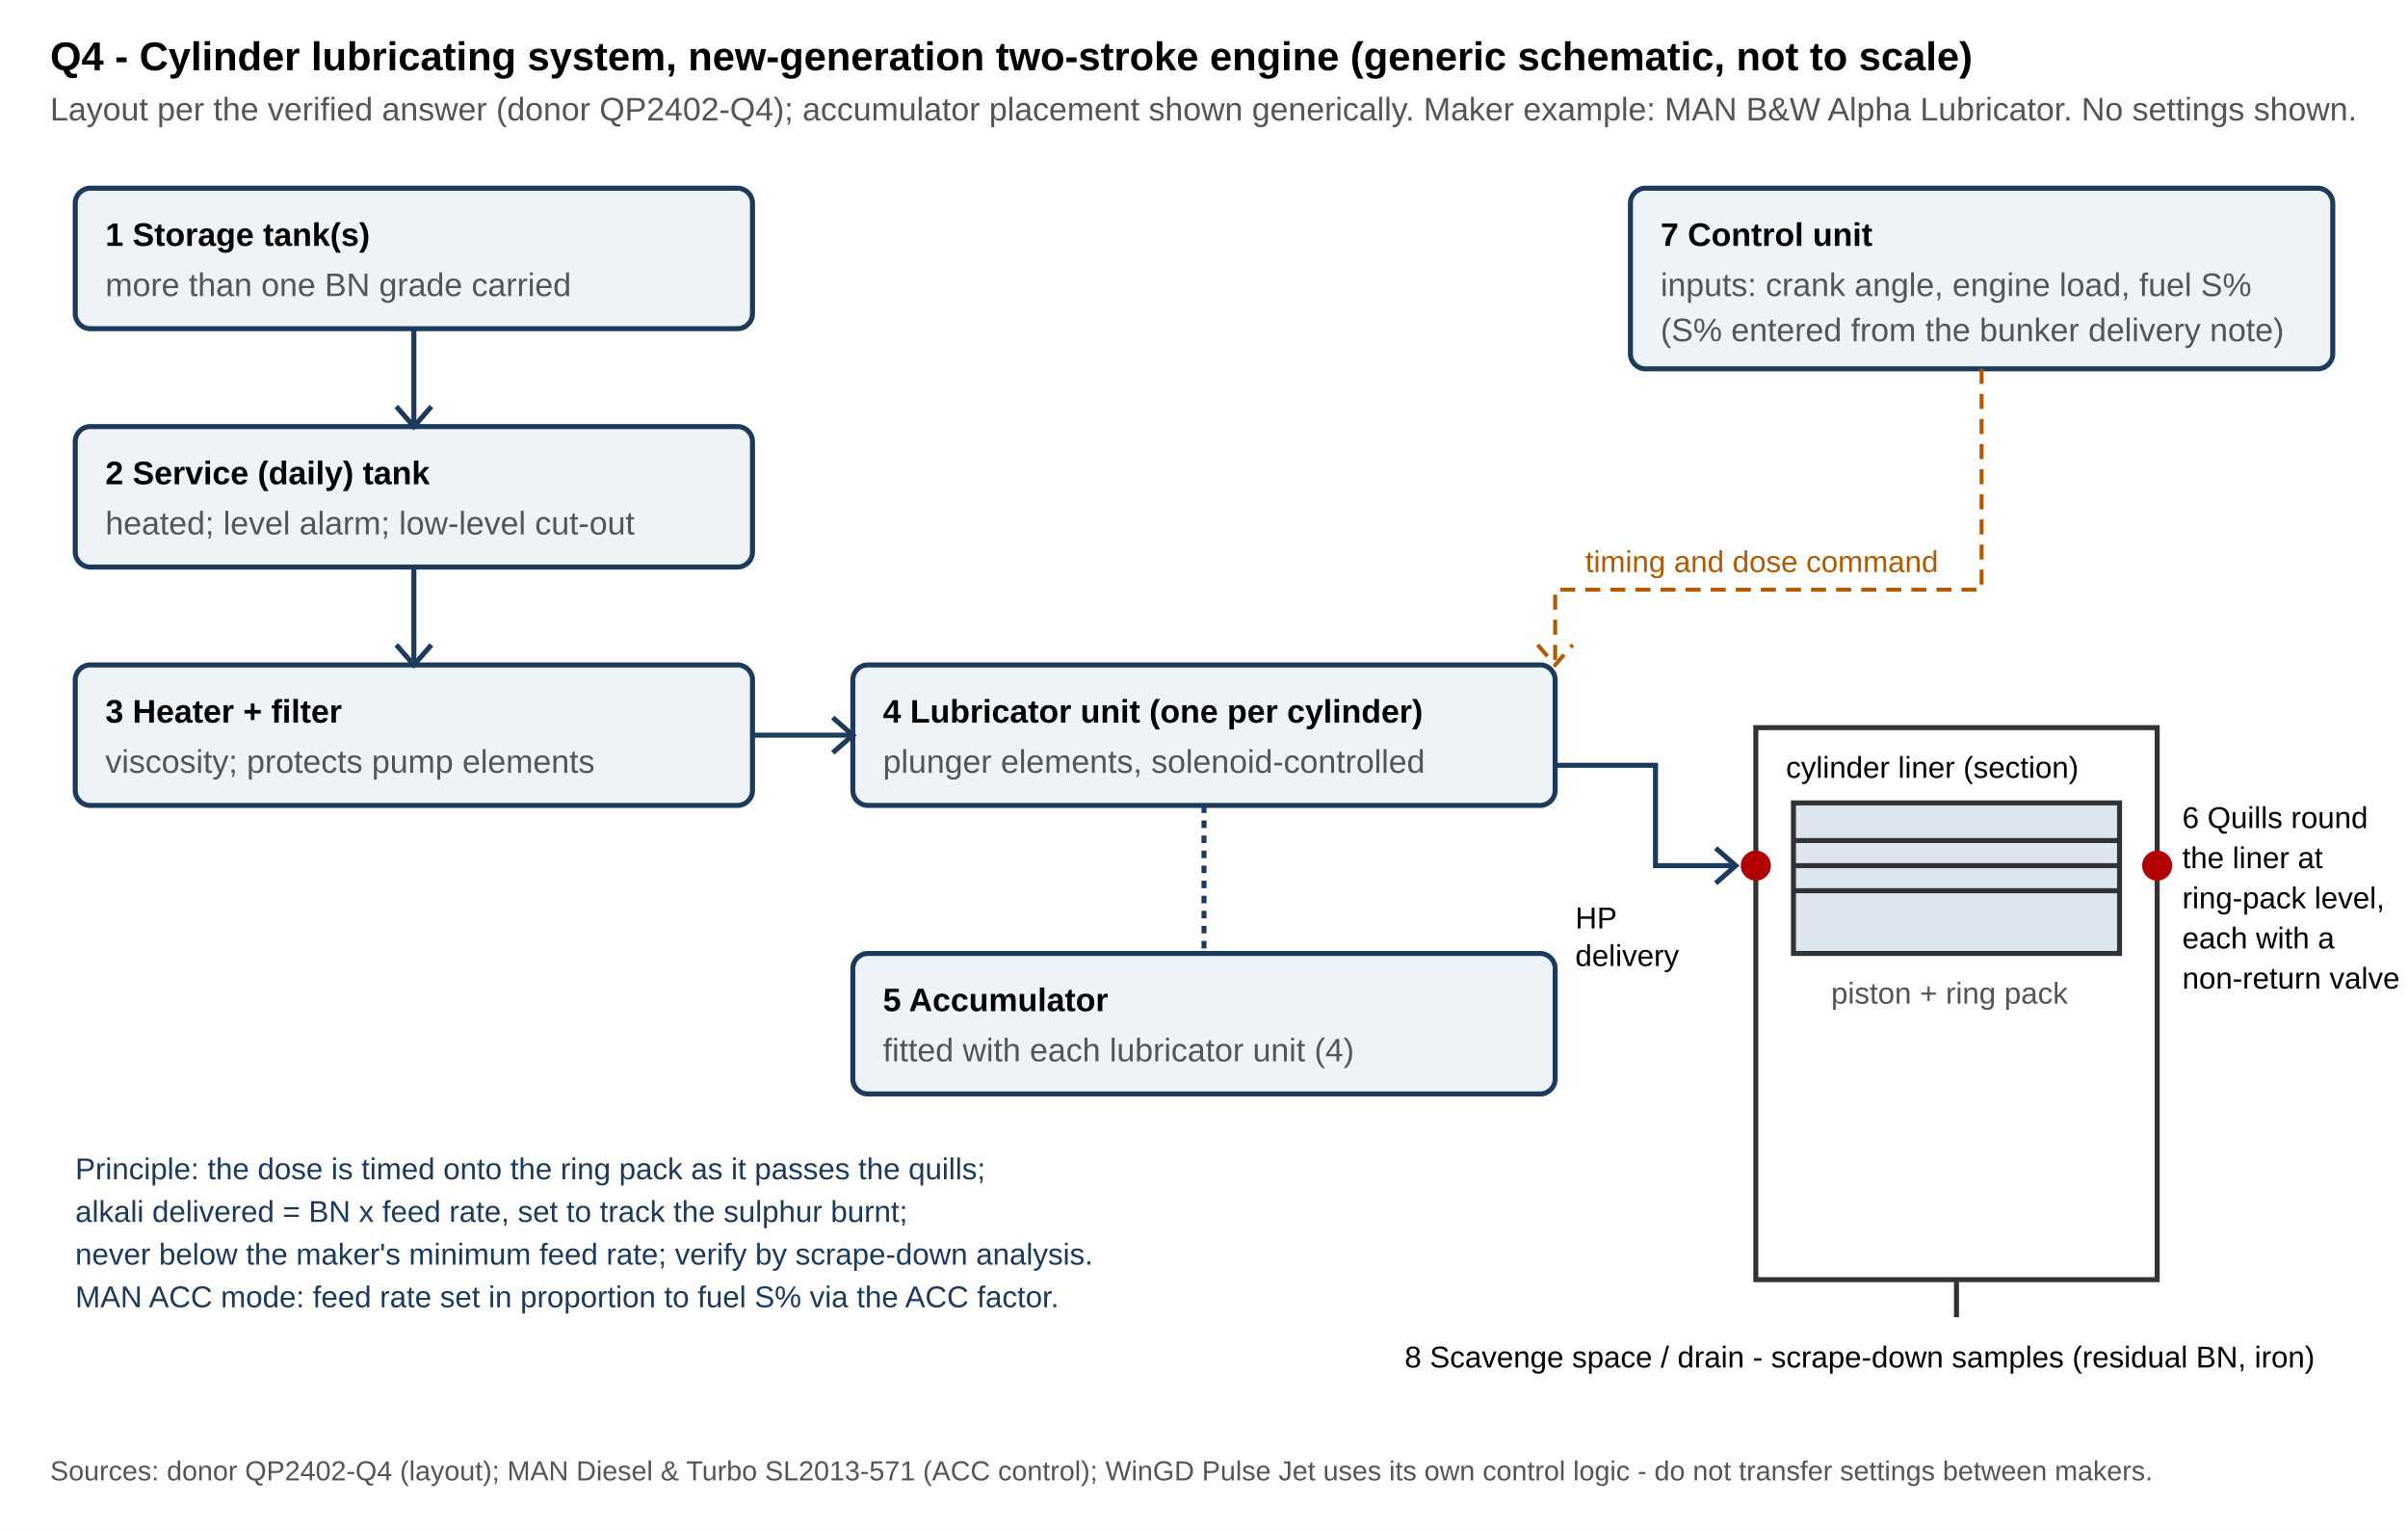
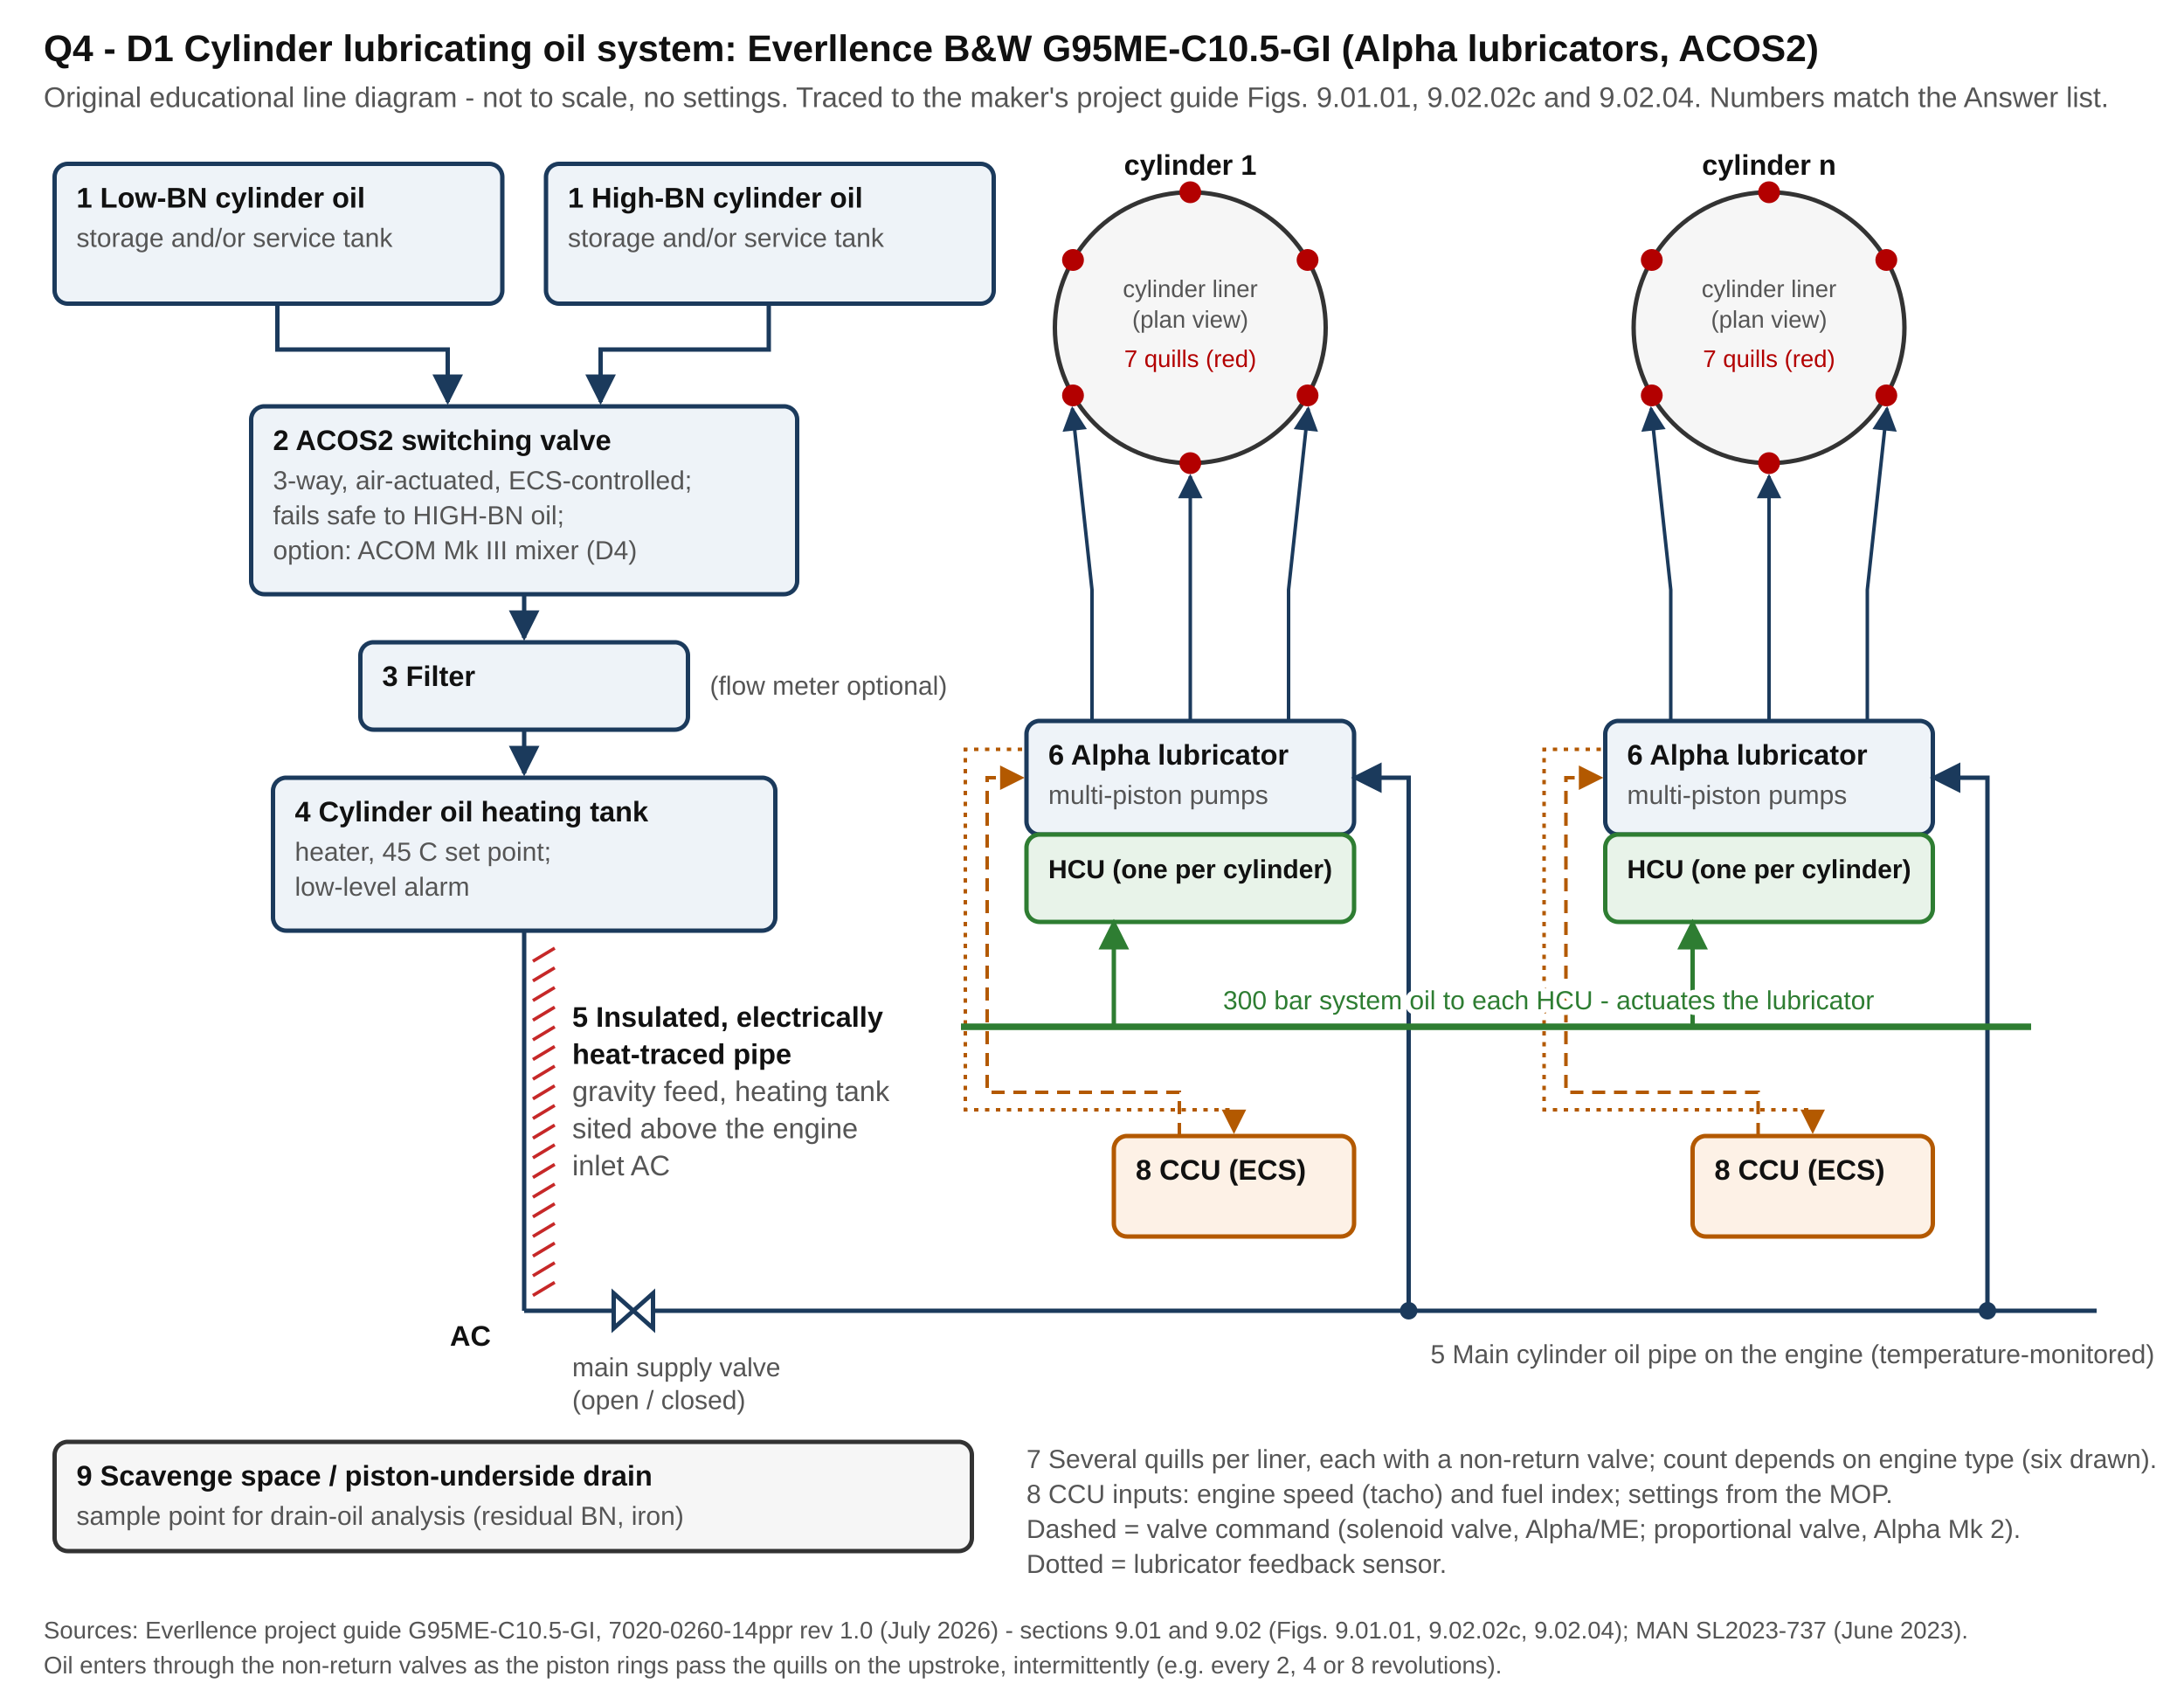
- <svg xmlns="http://www.w3.org/2000/svg" viewBox="0 0 960 610" font-family="Arial, Helvetica, sans-serif" font-size="13">
-   <rect x="0" y="0" width="960" height="610" fill="#ffffff" />
-   <text x="20" y="28" font-size="16" font-weight="bold">Q4 - Cylinder lubricating system, new-generation two-stroke engine (generic schematic, not to scale)</text>
-   <text x="20" y="48" fill="#555">Layout per the verified answer (donor QP2402-Q4); accumulator placement shown generically. Maker example: MAN B&amp;W Alpha Lubricator. No settings shown.</text>
-   <g stroke="#1b3a5c" stroke-width="2" fill="#eef3f8">
-     <rect x="30" y="75" width="270" height="56" rx="6" />
-     <rect x="30" y="170" width="270" height="56" rx="6" />
-     <rect x="30" y="265" width="270" height="56" rx="6" />
-     <rect x="340" y="265" width="280" height="56" rx="6" />
-     <rect x="340" y="380" width="280" height="56" rx="6" />
-     <rect x="650" y="75" width="280" height="72" rx="6" />
-   </g>
-   <g>
-     <text x="42" y="98" font-weight="bold">1 Storage tank(s)</text>
-     <text x="42" y="118" fill="#555">more than one BN grade carried</text>
-     <text x="42" y="193" font-weight="bold">2 Service (daily) tank</text>
-     <text x="42" y="213" fill="#555">heated; level alarm; low-level cut-out</text>
-     <text x="42" y="288" font-weight="bold">3 Heater + filter</text>
-     <text x="42" y="308" fill="#555">viscosity; protects pump elements</text>
-     <text x="352" y="288" font-weight="bold">4 Lubricator unit (one per cylinder)</text>
-     <text x="352" y="308" fill="#555">plunger elements, solenoid-controlled</text>
-     <text x="352" y="403" font-weight="bold">5 Accumulator</text>
-     <text x="352" y="423" fill="#555">fitted with each lubricator unit (4)</text>
-     <text x="662" y="98" font-weight="bold">7 Control unit</text>
-     <text x="662" y="118" fill="#555">inputs: crank angle, engine load, fuel S%</text>
-     <text x="662" y="136" fill="#555">(S% entered from the bunker delivery note)</text>
-   </g>
-   <g stroke="#1b3a5c" stroke-width="2" fill="none">
-     <path d="M165 131 V170" />
-     <path d="M158 162 L165 170 L172 162" />
-     <path d="M165 226 V265" />
-     <path d="M158 257 L165 265 L172 257" />
-     <path d="M300 293 H340" />
-     <path d="M332 286 L340 293 L332 300" />
-     <path d="M480 321 V380" stroke-dasharray="3 3" />
-     <path d="M620 305 H660 V345 H692" />
-     <path d="M684 338 L692 345 L684 352" />
-   </g>
-   <text x="628" y="370" font-size="12">HP</text>
-   <text x="628" y="385" font-size="12">delivery</text>
-   <g stroke="#b35900" stroke-width="1.6" stroke-dasharray="6 4" fill="none">
-     <path d="M790 147 V235 H620 V265" />
-     <path d="M613 257 L620 265 L627 257" />
-   </g>
-   <text x="632" y="228" fill="#b35900" font-size="12">timing and dose command</text>
-   <g stroke="#333" stroke-width="2" fill="none">
-     <rect x="700" y="290" width="160" height="220" />
-     <rect x="715" y="320" width="130" height="60" fill="#dde6ee" />
-     <line x1="715" y1="335" x2="845" y2="335" />
-     <line x1="715" y1="345" x2="845" y2="345" />
-     <line x1="715" y1="355" x2="845" y2="355" />
-   </g>
-   <g fill="#b30000">
-     <circle cx="700" cy="345" r="6" />
-     <circle cx="860" cy="345" r="6" />
-   </g>
-   <text x="712" y="310" font-size="12">cylinder liner (section)</text>
-   <text x="730" y="400" font-size="12" fill="#555">piston + ring pack</text>
-   <text x="870" y="330" font-size="12">6 Quills round</text>
-   <text x="870" y="346" font-size="12">the liner at</text>
-   <text x="870" y="362" font-size="12">ring-pack level,</text>
-   <text x="870" y="378" font-size="12">each with a</text>
-   <text x="870" y="394" font-size="12">non-return valve</text>
-   <path d="M780 510 V525" stroke="#333" stroke-width="2" />
-   <text x="560" y="545" font-size="12">8 Scavenge space / drain - scrape-down samples (residual BN, iron)</text>
-   <text x="30" y="470" font-size="12" fill="#1b3a5c">Principle: the dose is timed onto the ring pack as it passes the quills;</text>
-   <text x="30" y="487" font-size="12" fill="#1b3a5c">alkali delivered = BN x feed rate, set to track the sulphur burnt;</text>
-   <text x="30" y="504" font-size="12" fill="#1b3a5c">never below the maker's minimum feed rate; verify by scrape-down analysis.</text>
-   <text x="30" y="521" font-size="12" fill="#1b3a5c">MAN ACC mode: feed rate set in proportion to fuel S% via the ACC factor.</text>
-   <text x="20" y="590" font-size="11" fill="#555">Sources: donor QP2402-Q4 (layout); MAN Diesel &amp; Turbo SL2013-571 (ACC control); WinGD Pulse Jet uses its own control logic - do not transfer settings between makers.</text>
+ <svg xmlns="http://www.w3.org/2000/svg" viewBox="0 0 1000 780" font-family="Arial, Helvetica, sans-serif" font-size="13" role="img" aria-labelledby="t d">
+   <defs>
+     <marker id="a" viewBox="0 0 10 10" refX="9" refY="5" markerWidth="7" markerHeight="7" orient="auto-start-reverse">
+       <path d="M0 0 L10 5 L0 10 z" fill="#1b3a5c" />
+     </marker>
+     <marker id="ac" viewBox="0 0 10 10" refX="9" refY="5" markerWidth="7" markerHeight="7" orient="auto-start-reverse">
+       <path d="M0 0 L10 5 L0 10 z" fill="#b35900" />
+     </marker>
+     <marker id="ah" viewBox="0 0 10 10" refX="9" refY="5" markerWidth="7" markerHeight="7" orient="auto-start-reverse">
+       <path d="M0 0 L10 5 L0 10 z" fill="#2e7d32" />
+     </marker>
+   </defs>
+   <rect x="0" y="0" width="1000" height="780" fill="#ffffff" />
+   <text x="20" y="28" font-size="17" font-weight="bold" fill="#111">Q4 - D1  Cylinder lubricating oil system: Everllence B&amp;W G95ME-C10.5-GI (Alpha lubricators, ACOS2)</text>
+   <text x="20" y="49" fill="#555">Original educational line diagram - not to scale, no settings. Traced to the maker's project guide Figs. 9.01.01, 9.02.02c and 9.02.04. Numbers match the Answer list.</text>
+   <rect x="25" y="75" width="205" height="64" rx="6" fill="#eef3f8" stroke="#1b3a5c" stroke-width="2" />
+   <text x="35" y="95" font-weight="bold" fill="#111">1 Low-BN cylinder oil</text>
+   <text x="35" y="113" font-size="12" fill="#555">storage and/or service tank</text>
+   <rect x="250" y="75" width="205" height="64" rx="6" fill="#eef3f8" stroke="#1b3a5c" stroke-width="2" />
+   <text x="260" y="95" font-weight="bold" fill="#111">1 High-BN cylinder oil</text>
+   <text x="260" y="113" font-size="12" fill="#555">storage and/or service tank</text>
+   <path d="M127 139 V160 H205 V184" fill="none" stroke="#1b3a5c" stroke-width="2" marker-end="url(#a)" />
+   <path d="M352 139 V160 H275 V184" fill="none" stroke="#1b3a5c" stroke-width="2" marker-end="url(#a)" />
+   <rect x="115" y="186" width="250" height="86" rx="6" fill="#eef3f8" stroke="#1b3a5c" stroke-width="2" />
+   <text x="125" y="206" font-weight="bold" fill="#111">2 ACOS2 switching valve</text>
+   <text x="125" y="224" font-size="12" fill="#555">3-way, air-actuated, ECS-controlled;</text>
+   <text x="125" y="240" font-size="12" fill="#555">fails safe to HIGH-BN oil;</text>
+   <text x="125" y="256" font-size="12" fill="#555">option: ACOM Mk III mixer (D4)</text>
+   <path d="M240 272 V292" fill="none" stroke="#1b3a5c" stroke-width="2" marker-end="url(#a)" />
+   <rect x="165" y="294" width="150" height="40" rx="6" fill="#eef3f8" stroke="#1b3a5c" stroke-width="2" />
+   <text x="175" y="314" font-weight="bold" fill="#111">3 Filter</text>
+   <text x="325" y="318" font-size="12" fill="#555">(flow meter optional)</text>
+   <path d="M240 334 V354" fill="none" stroke="#1b3a5c" stroke-width="2" marker-end="url(#a)" />
+   <rect x="125" y="356" width="230" height="70" rx="6" fill="#eef3f8" stroke="#1b3a5c" stroke-width="2" />
+   <text x="135" y="376" font-weight="bold" fill="#111">4 Cylinder oil heating tank</text>
+   <text x="135" y="394" font-size="12" fill="#555">heater, 45 C set point;</text>
+   <text x="135" y="410" font-size="12" fill="#555">low-level alarm</text>
+   <path d="M240 426 V600" fill="none" stroke="#1b3a5c" stroke-width="2" />
+   <path d="M244 440 l10 -6" stroke="#c62828" stroke-width="1.5" />
+   <path d="M244 449 l10 -6" stroke="#c62828" stroke-width="1.5" />
+   <path d="M244 458 l10 -6" stroke="#c62828" stroke-width="1.5" />
+   <path d="M244 467 l10 -6" stroke="#c62828" stroke-width="1.5" />
+   <path d="M244 476 l10 -6" stroke="#c62828" stroke-width="1.5" />
+   <path d="M244 485 l10 -6" stroke="#c62828" stroke-width="1.5" />
+   <path d="M244 494 l10 -6" stroke="#c62828" stroke-width="1.5" />
+   <path d="M244 503 l10 -6" stroke="#c62828" stroke-width="1.5" />
+   <path d="M244 512 l10 -6" stroke="#c62828" stroke-width="1.5" />
+   <path d="M244 521 l10 -6" stroke="#c62828" stroke-width="1.5" />
+   <path d="M244 530 l10 -6" stroke="#c62828" stroke-width="1.5" />
+   <path d="M244 539 l10 -6" stroke="#c62828" stroke-width="1.5" />
+   <path d="M244 548 l10 -6" stroke="#c62828" stroke-width="1.5" />
+   <path d="M244 557 l10 -6" stroke="#c62828" stroke-width="1.5" />
+   <path d="M244 566 l10 -6" stroke="#c62828" stroke-width="1.5" />
+   <path d="M244 575 l10 -6" stroke="#c62828" stroke-width="1.5" />
+   <path d="M244 584 l10 -6" stroke="#c62828" stroke-width="1.5" />
+   <path d="M244 593 l10 -6" stroke="#c62828" stroke-width="1.5" />
+   <text x="262" y="470" font-weight="bold" fill="#111">5 Insulated, electrically</text>
+   <text x="262" y="487" font-weight="bold" fill="#111">   heat-traced pipe</text>
+   <text x="262" y="504" fill="#555">gravity feed, heating tank</text>
+   <text x="262" y="521" fill="#555">sited above the engine</text>
+   <text x="262" y="538" fill="#555">inlet AC</text>
+   <text x="206" y="616" font-weight="bold" fill="#111">AC</text>
+   <path d="M240 600 H960" fill="none" stroke="#1b3a5c" stroke-width="2" />
+   <path d="M281 592 L281 608 L299 592 L299 608 Z" fill="#fff" stroke="#1b3a5c" stroke-width="2" />
+   <text x="262" y="630" font-size="12" fill="#555">main supply valve</text>
+   <text x="262" y="645" font-size="12" fill="#555">(open / closed)</text>
+   <text x="655" y="624" font-size="12" fill="#555">5 Main cylinder oil pipe on the engine (temperature-monitored)</text>
+   <circle cx="545" cy="150" r="62" fill="#f6f6f6" stroke="#333" stroke-width="2" />
+   <text x="545" y="136" font-size="11" fill="#555" text-anchor="middle">cylinder liner</text>
+   <text x="545" y="150" font-size="11" fill="#555" text-anchor="middle">(plan view)</text>
+   <text x="545" y="168" font-size="11" fill="#b30000" text-anchor="middle">7 quills (red)</text>
+   <circle cx="598.7" cy="181.0" r="5" fill="#b30000" />
+   <circle cx="545.0" cy="212.0" r="5" fill="#b30000" />
+   <circle cx="491.3" cy="181.0" r="5" fill="#b30000" />
+   <circle cx="491.3" cy="119.0" r="5" fill="#b30000" />
+   <circle cx="545.0" cy="88.0" r="5" fill="#b30000" />
+   <circle cx="598.7" cy="119.0" r="5" fill="#b30000" />
+   <rect x="470" y="330" width="150" height="52" rx="6" fill="#eef3f8" stroke="#1b3a5c" stroke-width="2" />
+   <text x="480" y="350" font-weight="bold" fill="#111">6 Alpha lubricator</text>
+   <text x="480" y="368" font-size="12" fill="#555">multi-piston pumps</text>
+   <rect x="470" y="382" width="150" height="40" rx="6" fill="#e8f3e9" stroke="#2e7d32" stroke-width="2" />
+   <text x="480" y="402" font-size="12" font-weight="bold" fill="#111">HCU (one per cylinder)</text>
+   <path d="M500 330 V270 L491 187" fill="none" stroke="#1b3a5c" stroke-width="1.6" marker-end="url(#a)" />
+   <path d="M545 330 V270 L545 218" fill="none" stroke="#1b3a5c" stroke-width="1.6" marker-end="url(#a)" />
+   <path d="M590 330 V270 L599 187" fill="none" stroke="#1b3a5c" stroke-width="1.6" marker-end="url(#a)" />
+   <path d="M645 600 V356 H620" fill="none" stroke="#1b3a5c" stroke-width="2" marker-end="url(#a)" />
+   <circle cx="645" cy="600" r="4" fill="#1b3a5c" />
+   <path d="M510 470 V422" fill="none" stroke="#2e7d32" stroke-width="2" marker-end="url(#ah)" />
+   <rect x="510" y="520" width="110" height="46" rx="6" fill="#fdf1e6" stroke="#b35900" stroke-width="2" />
+   <text x="520" y="540" font-weight="bold" fill="#111">8 CCU (ECS)</text>
+   <path d="M540 520 V500 H452 V356 H468" fill="none" stroke="#b35900" stroke-width="1.6" stroke-dasharray="6 4" marker-end="url(#ac)" />
+   <path d="M468 343 H442 V508 H565 V518" fill="none" stroke="#b35900" stroke-width="1.6" stroke-dasharray="2 3" marker-end="url(#ac)" />
+   <text x="545" y="80" font-weight="bold" fill="#111" text-anchor="middle">cylinder 1</text>
+   <circle cx="810" cy="150" r="62" fill="#f6f6f6" stroke="#333" stroke-width="2" />
+   <text x="810" y="136" font-size="11" fill="#555" text-anchor="middle">cylinder liner</text>
+   <text x="810" y="150" font-size="11" fill="#555" text-anchor="middle">(plan view)</text>
+   <text x="810" y="168" font-size="11" fill="#b30000" text-anchor="middle">7 quills (red)</text>
+   <circle cx="863.7" cy="181.0" r="5" fill="#b30000" />
+   <circle cx="810.0" cy="212.0" r="5" fill="#b30000" />
+   <circle cx="756.3" cy="181.0" r="5" fill="#b30000" />
+   <circle cx="756.3" cy="119.0" r="5" fill="#b30000" />
+   <circle cx="810.0" cy="88.0" r="5" fill="#b30000" />
+   <circle cx="863.7" cy="119.0" r="5" fill="#b30000" />
+   <rect x="735" y="330" width="150" height="52" rx="6" fill="#eef3f8" stroke="#1b3a5c" stroke-width="2" />
+   <text x="745" y="350" font-weight="bold" fill="#111">6 Alpha lubricator</text>
+   <text x="745" y="368" font-size="12" fill="#555">multi-piston pumps</text>
+   <rect x="735" y="382" width="150" height="40" rx="6" fill="#e8f3e9" stroke="#2e7d32" stroke-width="2" />
+   <text x="745" y="402" font-size="12" font-weight="bold" fill="#111">HCU (one per cylinder)</text>
+   <path d="M765 330 V270 L756 187" fill="none" stroke="#1b3a5c" stroke-width="1.6" marker-end="url(#a)" />
+   <path d="M810 330 V270 L810 218" fill="none" stroke="#1b3a5c" stroke-width="1.6" marker-end="url(#a)" />
+   <path d="M855 330 V270 L864 187" fill="none" stroke="#1b3a5c" stroke-width="1.6" marker-end="url(#a)" />
+   <path d="M910 600 V356 H885" fill="none" stroke="#1b3a5c" stroke-width="2" marker-end="url(#a)" />
+   <circle cx="910" cy="600" r="4" fill="#1b3a5c" />
+   <path d="M775 470 V422" fill="none" stroke="#2e7d32" stroke-width="2" marker-end="url(#ah)" />
+   <rect x="775" y="520" width="110" height="46" rx="6" fill="#fdf1e6" stroke="#b35900" stroke-width="2" />
+   <text x="785" y="540" font-weight="bold" fill="#111">8 CCU (ECS)</text>
+   <path d="M805 520 V500 H717 V356 H733" fill="none" stroke="#b35900" stroke-width="1.6" stroke-dasharray="6 4" marker-end="url(#ac)" />
+   <path d="M733 343 H707 V508 H830 V518" fill="none" stroke="#b35900" stroke-width="1.6" stroke-dasharray="2 3" marker-end="url(#ac)" />
+   <text x="810" y="80" font-weight="bold" fill="#111" text-anchor="middle">cylinder n</text>
+   <path d="M440 470 H930" fill="none" stroke="#2e7d32" stroke-width="3" />
+   <text x="560" y="462" font-size="12" paint-order="stroke" stroke="#ffffff" stroke-width="5" stroke-linejoin="round" fill="#2e7d32">300 bar system oil to each HCU - actuates the lubricator</text>
+   <rect x="25" y="660" width="420" height="50" rx="6" fill="#f6f6f6" stroke="#333" stroke-width="2" />
+   <text x="35" y="680" font-weight="bold" fill="#111">9 Scavenge space / piston-underside drain</text>
+   <text x="35" y="698" font-size="12" fill="#555">sample point for drain-oil analysis (residual BN, iron)</text>
+   <text x="470" y="672" font-size="12" fill="#555">7  Several quills per liner, each with a non-return valve; count depends on engine type (six drawn).</text>
+   <text x="470" y="688" font-size="12" fill="#555">8  CCU inputs: engine speed (tacho) and fuel index; settings from the MOP.</text>
+   <text x="470" y="704" font-size="12" fill="#555">    Dashed = valve command (solenoid valve, Alpha/ME; proportional valve, Alpha Mk 2).</text>
+   <text x="470" y="720" font-size="12" fill="#555">    Dotted = lubricator feedback sensor.</text>
+   <text x="20" y="750" font-size="11" fill="#555">Sources: Everllence project guide G95ME-C10.5-GI, 7020-0260-14ppr rev 1.0 (July 2026) - sections 9.01 and 9.02 (Figs. 9.01.01, 9.02.02c, 9.02.04); MAN SL2023-737 (June 2023).</text>
+   <text x="20" y="766" font-size="11" fill="#555">Oil enters through the non-return valves as the piston rings pass the quills on the upstroke, intermittently (e.g. every 2, 4 or 8 revolutions).</text>
</svg>
